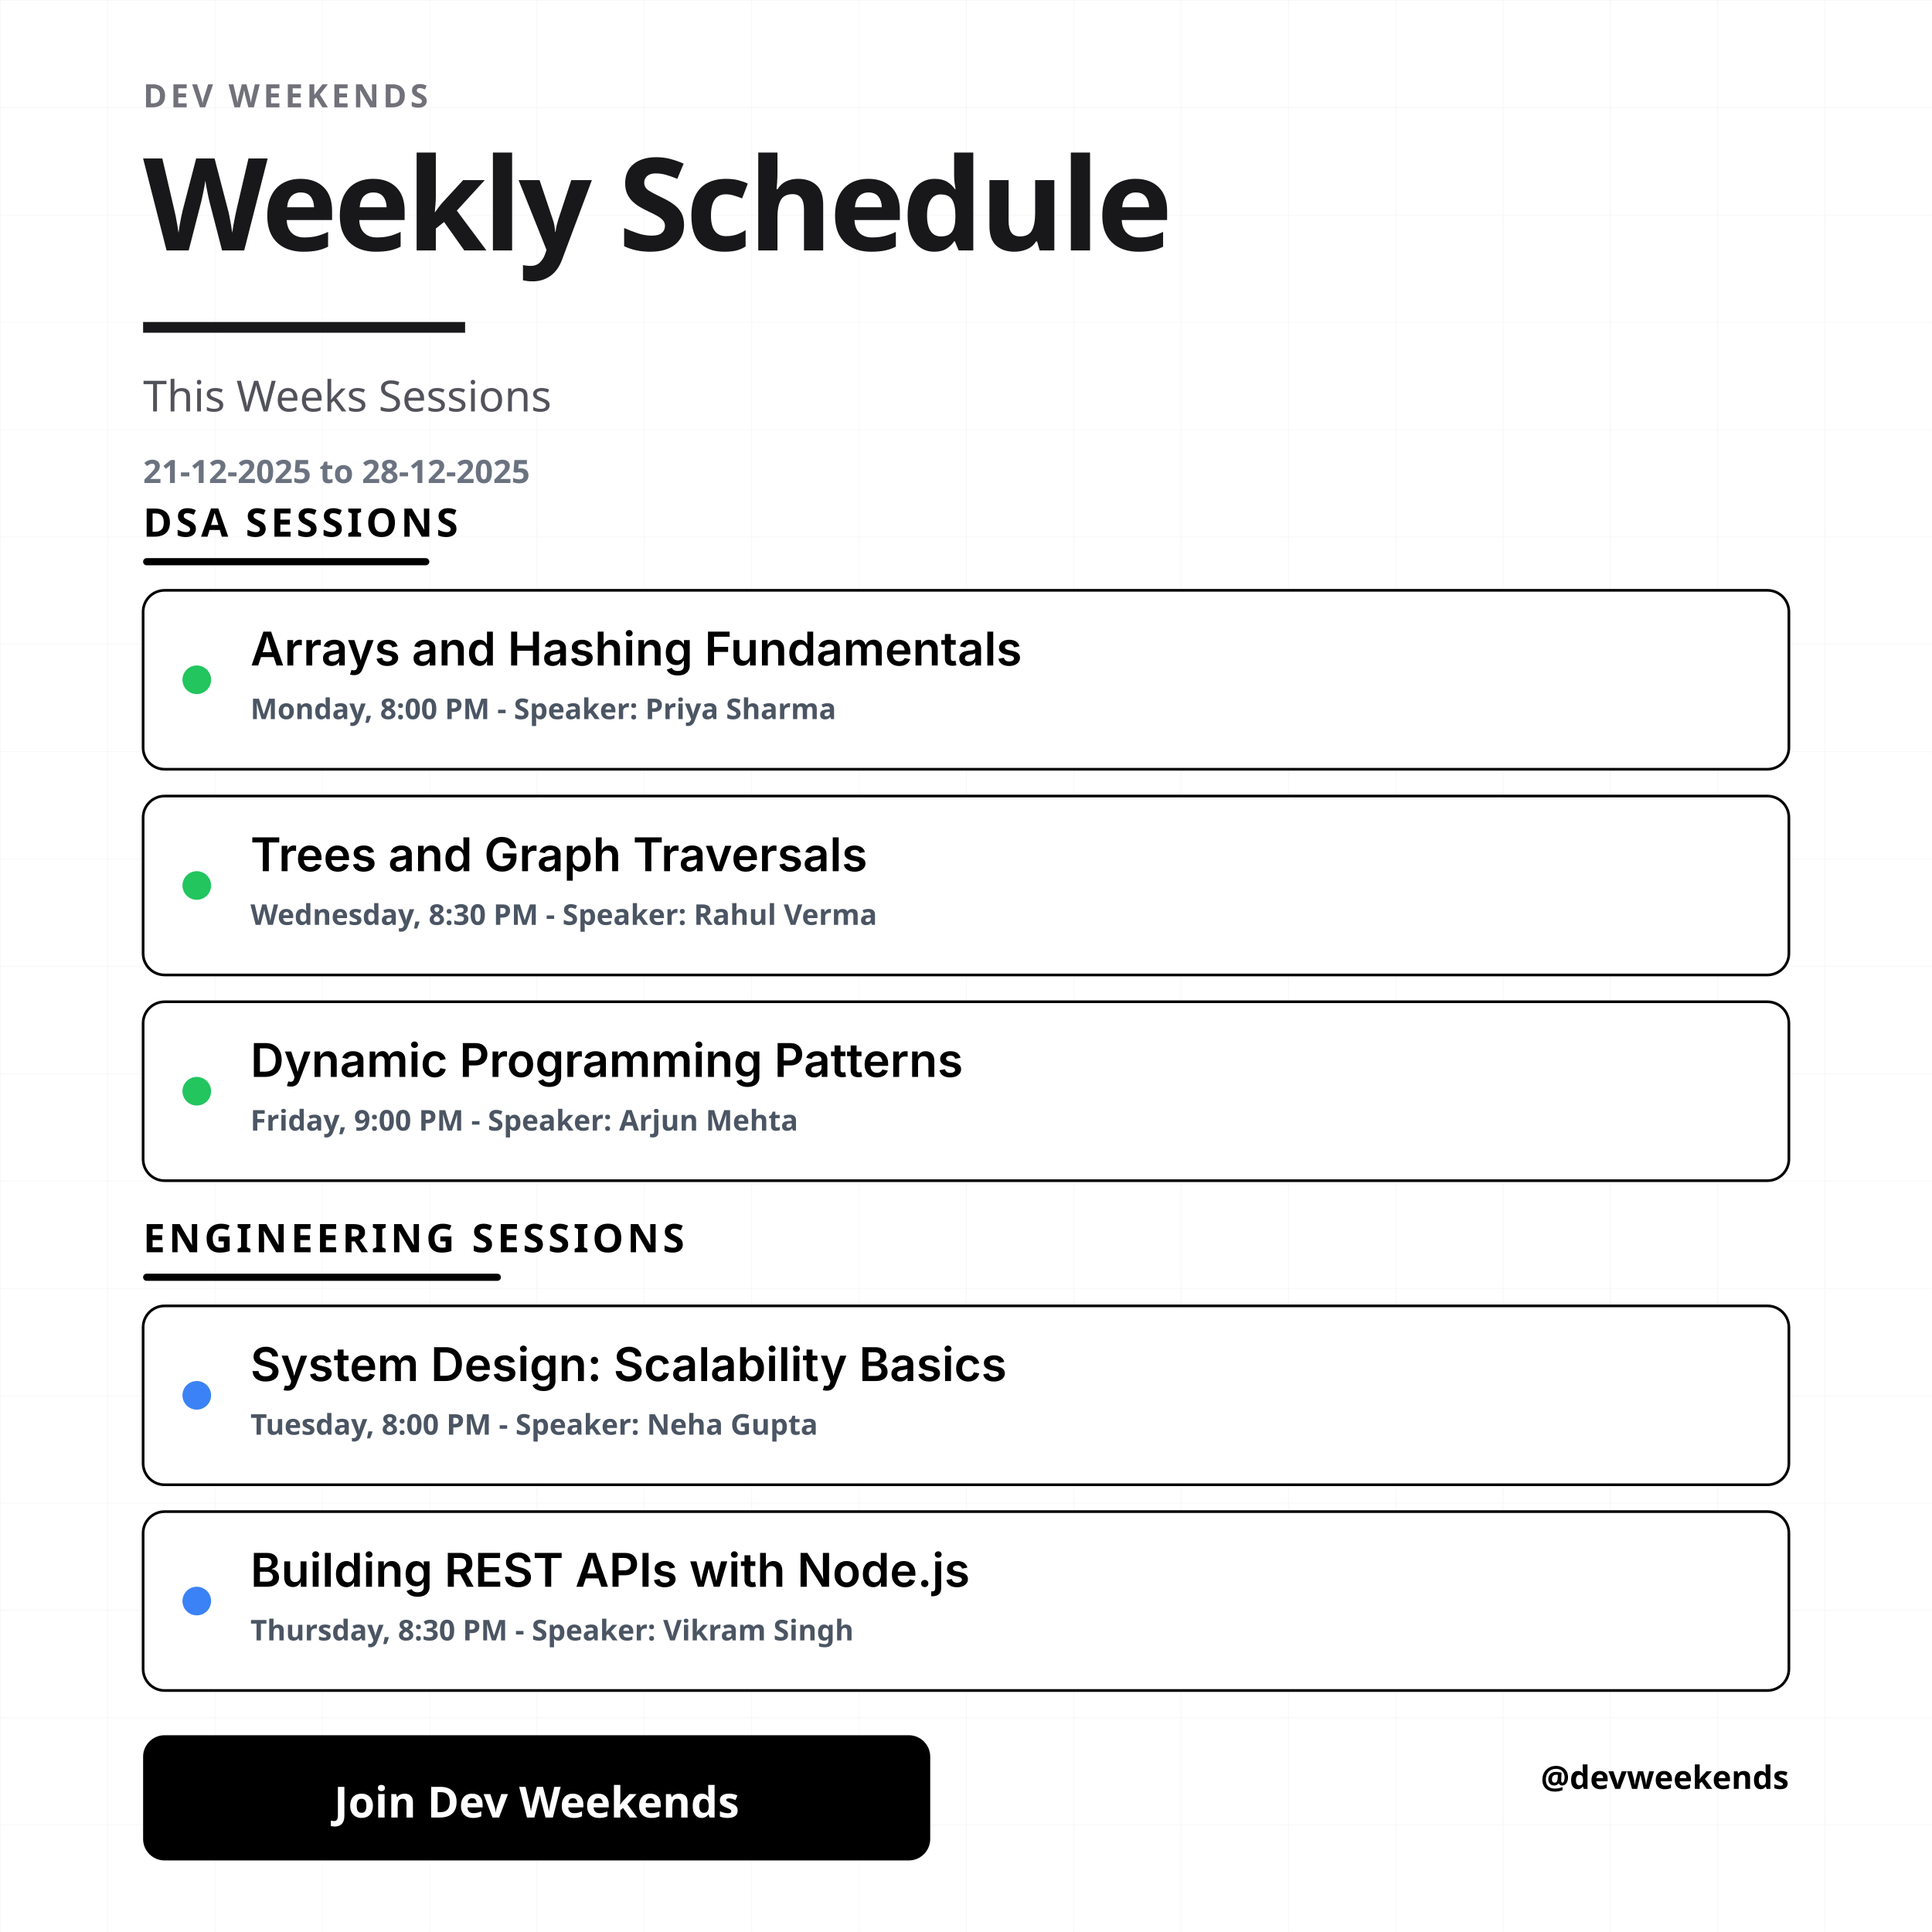
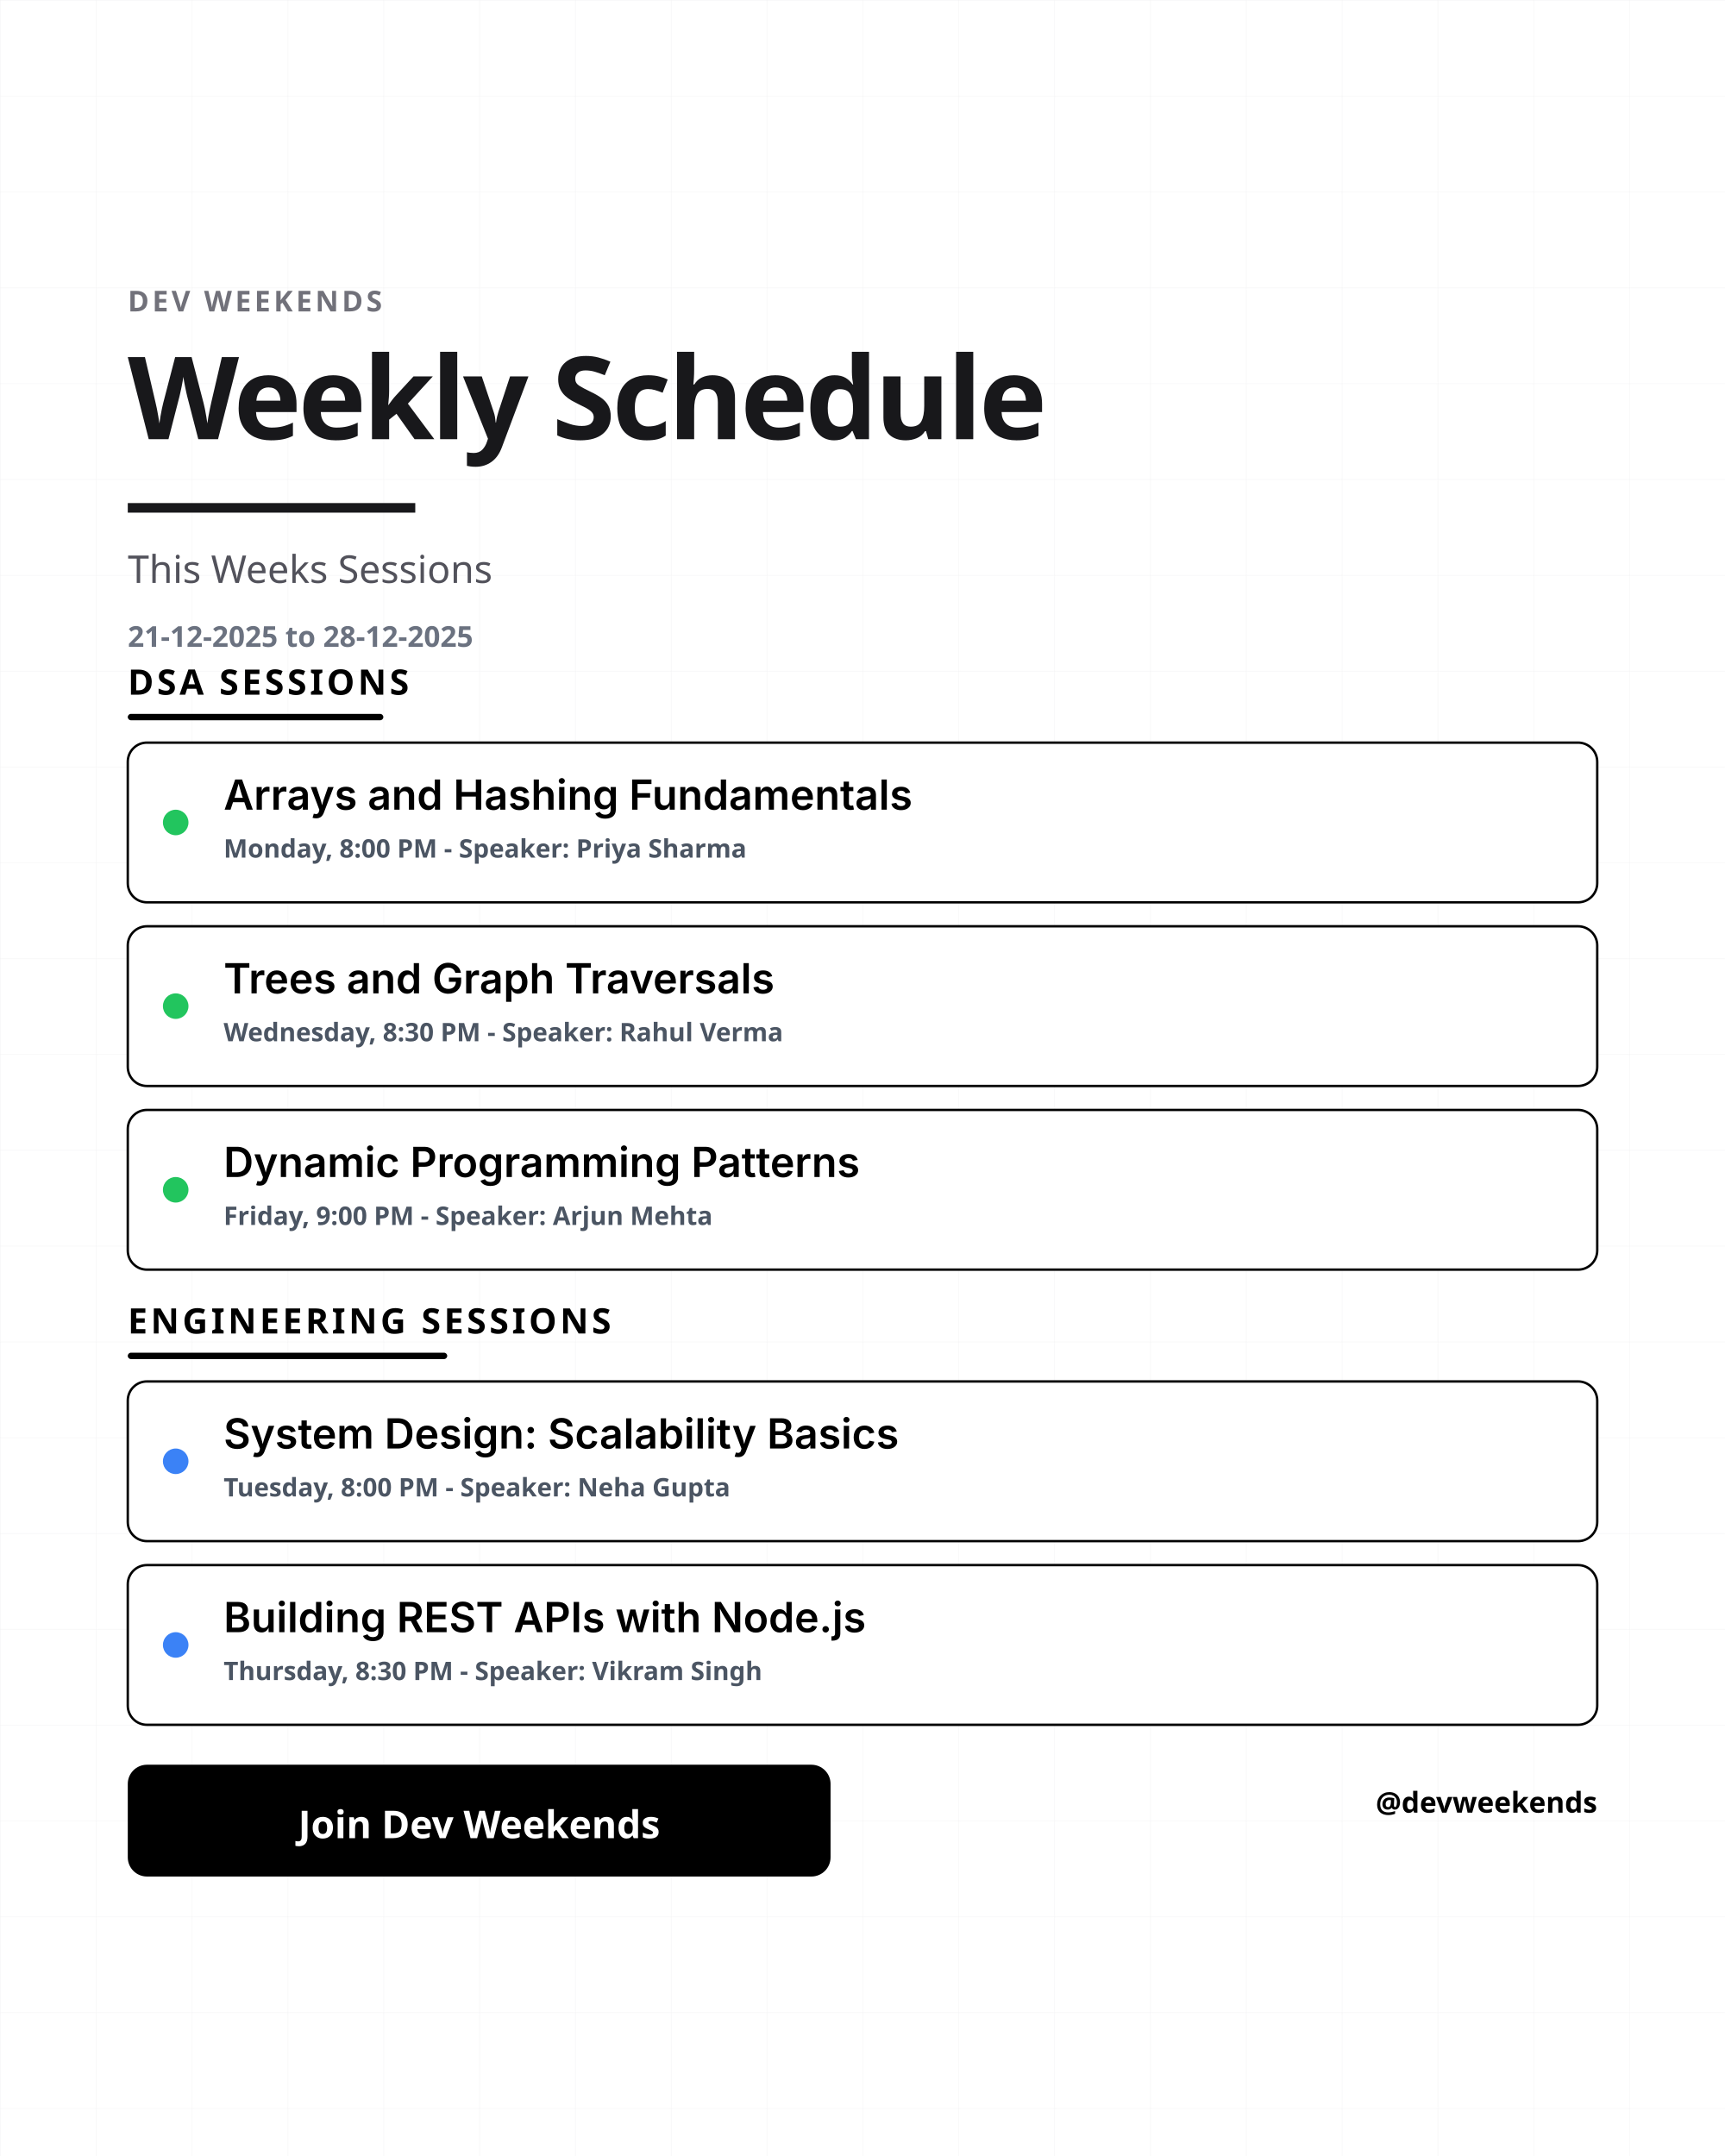
- <svg xmlns="http://www.w3.org/2000/svg" width="1080" height="1080" viewBox="0 0 1080 1080" fill="none">
-   <rect width="1080" height="1080" fill="#FFFFFF" />
+ <svg xmlns="http://www.w3.org/2000/svg" width="1080" height="1350" viewBox="0 0 1080 1350" fill="none">
+   <rect width="1080" height="1350" fill="#FFFFFF" />
  <defs>
    <pattern id="grid" width="60" height="60" patternUnits="userSpaceOnUse">
      <path d="M 60 0 L 0 0 0 60" fill="none" stroke="#E4E4E7" stroke-width="0.5" />
    </pattern>
  </defs>
-   <rect width="1080" height="1080" fill="url(#grid)" opacity="0.5" />
-   <g transform="translate(80, 60)">
+   <rect width="1080" height="1350" fill="url(#grid)" opacity="0.5" />
+   <g transform="translate(80, 195)">
    <text x="0" y="0" font-family="system-ui, sans-serif" font-size="18" font-weight="700" fill="#71717A" letter-spacing="2">DEV WEEKENDS</text>
    <text x="0" y="80" font-family="system-ui, sans-serif" font-size="72" font-weight="900" fill="#18181B" letter-spacing="-2">Weekly Schedule</text>
    <rect x="0" y="120" width="180" height="6" fill="#18181B" />
    <text x="0" y="170" font-family="system-ui, sans-serif" font-size="24" font-weight="500" fill="#52525B">This Weeks Sessions</text>
    <text x="0" y="210" font-family="system-ui, sans-serif" font-size="18" font-weight="600" fill="#6B7280">21-12-2025 to 28-12-2025</text>
  </g>
-   <g transform="translate(80, 300)">
+   <g transform="translate(80, 435)">
    <text x="0" y="0" font-family="system-ui, sans-serif" font-size="22" font-weight="900" fill="#000000" letter-spacing="2">DSA SESSIONS</text>
    <rect x="0" y="12" width="160" height="4" fill="#000000" rx="2" />
    <g transform="translate(0, 30)">
      <rect x="0" y="0" width="920" height="100" fill="#FFFFFF" stroke="#000000" stroke-width="1.5" rx="12" />
      <circle cx="30" cy="50" r="8" fill="#22C55E" />
      <text x="60" y="42" font-family="Inter, system-ui, sans-serif" font-size="26" font-weight="600" fill="#000000">Arrays and Hashing Fundamentals</text>
      <text x="60" y="72" font-family="system-ui, sans-serif" font-size="16" font-weight="600" fill="#4B5563">Monday, 8:00 PM - Speaker: Priya Sharma</text>
    </g>
    <g transform="translate(0, 145)">
      <rect x="0" y="0" width="920" height="100" fill="#FFFFFF" stroke="#000000" stroke-width="1.5" rx="12" />
      <circle cx="30" cy="50" r="8" fill="#22C55E" />
      <text x="60" y="42" font-family="Inter, system-ui, sans-serif" font-size="26" font-weight="600" fill="#000000">Trees and Graph Traversals</text>
      <text x="60" y="72" font-family="system-ui, sans-serif" font-size="16" font-weight="600" fill="#4B5563">Wednesday, 8:30 PM - Speaker: Rahul Verma</text>
    </g>
    <g transform="translate(0, 260)">
      <rect x="0" y="0" width="920" height="100" fill="#FFFFFF" stroke="#000000" stroke-width="1.5" rx="12" />
      <circle cx="30" cy="50" r="8" fill="#22C55E" />
      <text x="60" y="42" font-family="Inter, system-ui, sans-serif" font-size="26" font-weight="600" fill="#000000">Dynamic Programming Patterns</text>
      <text x="60" y="72" font-family="system-ui, sans-serif" font-size="16" font-weight="600" fill="#4B5563">Friday, 9:00 PM - Speaker: Arjun Mehta</text>
    </g>
  </g>
-   <g transform="translate(80, 700)">
+   <g transform="translate(80, 835)">
    <text x="0" y="0" font-family="system-ui, sans-serif" font-size="22" font-weight="900" fill="#000000" letter-spacing="2">ENGINEERING SESSIONS</text>
    <rect x="0" y="12" width="200" height="4" fill="#000000" rx="2" />
    <g transform="translate(0, 30)">
      <rect x="0" y="0" width="920" height="100" fill="#FFFFFF" stroke="#000000" stroke-width="1.5" rx="12" />
      <circle cx="30" cy="50" r="8" fill="#3B82F6" />
      <text x="60" y="42" font-family="Inter, system-ui, sans-serif" font-size="26" font-weight="600" fill="#000000">System Design: Scalability Basics</text>
      <text x="60" y="72" font-family="system-ui, sans-serif" font-size="16" font-weight="600" fill="#4B5563">Tuesday, 8:00 PM - Speaker: Neha Gupta</text>
    </g>
    <g transform="translate(0, 145)">
      <rect x="0" y="0" width="920" height="100" fill="#FFFFFF" stroke="#000000" stroke-width="1.5" rx="12" />
      <circle cx="30" cy="50" r="8" fill="#3B82F6" />
      <text x="60" y="42" font-family="Inter, system-ui, sans-serif" font-size="26" font-weight="600" fill="#000000">Building REST APIs with Node.js</text>
      <text x="60" y="72" font-family="system-ui, sans-serif" font-size="16" font-weight="600" fill="#4B5563">Thursday, 8:30 PM - Speaker: Vikram Singh</text>
    </g>
  </g>
-   <g transform="translate(80, 970)">
+   <g transform="translate(80, 1105)">
    <rect x="0" y="0" width="440" height="70" fill="#000000" rx="12" />
    <text x="220" y="46" font-family="system-ui, sans-serif" font-size="24" font-weight="700" fill="#FFFFFF" text-anchor="middle">Join Dev Weekends</text>
  </g>
-   <text x="1000" y="1000" font-family="system-ui, sans-serif" font-size="18" font-weight="600" fill="#000000" text-anchor="end">@devweekends</text>
+   <text x="1000" y="1135" font-family="system-ui, sans-serif" font-size="18" font-weight="600" fill="#000000" text-anchor="end">@devweekends</text>
</svg>
